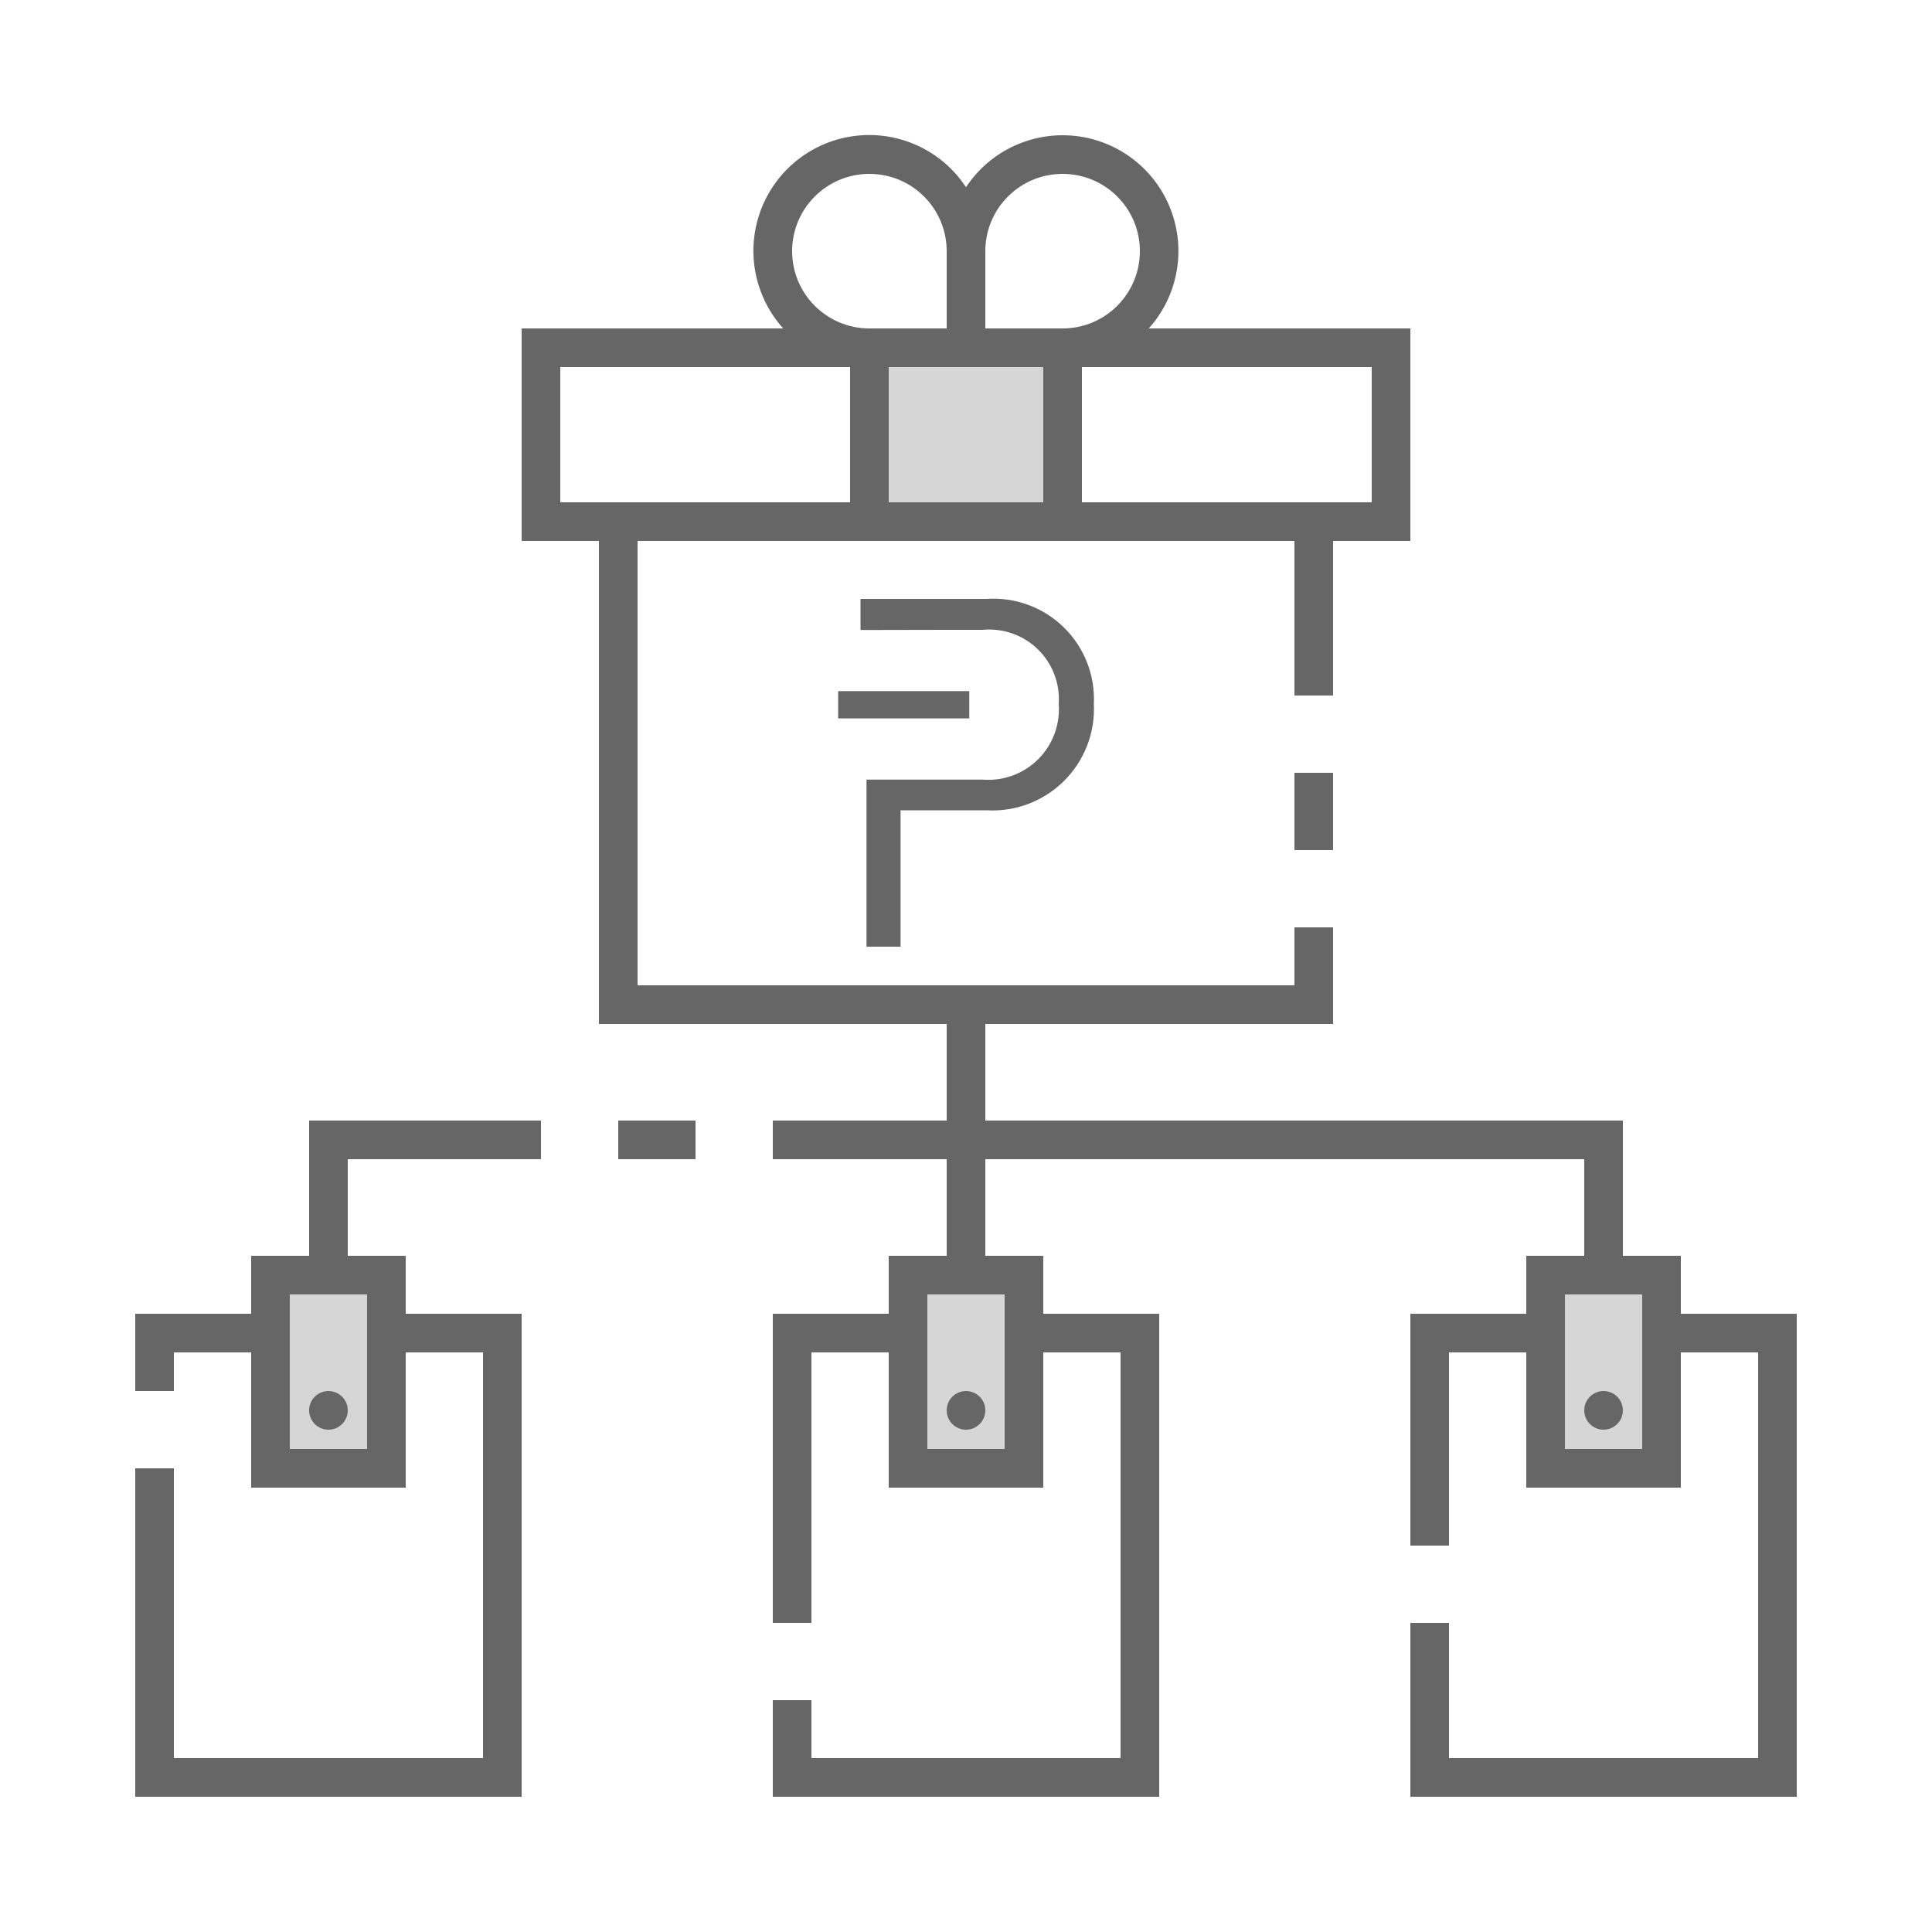
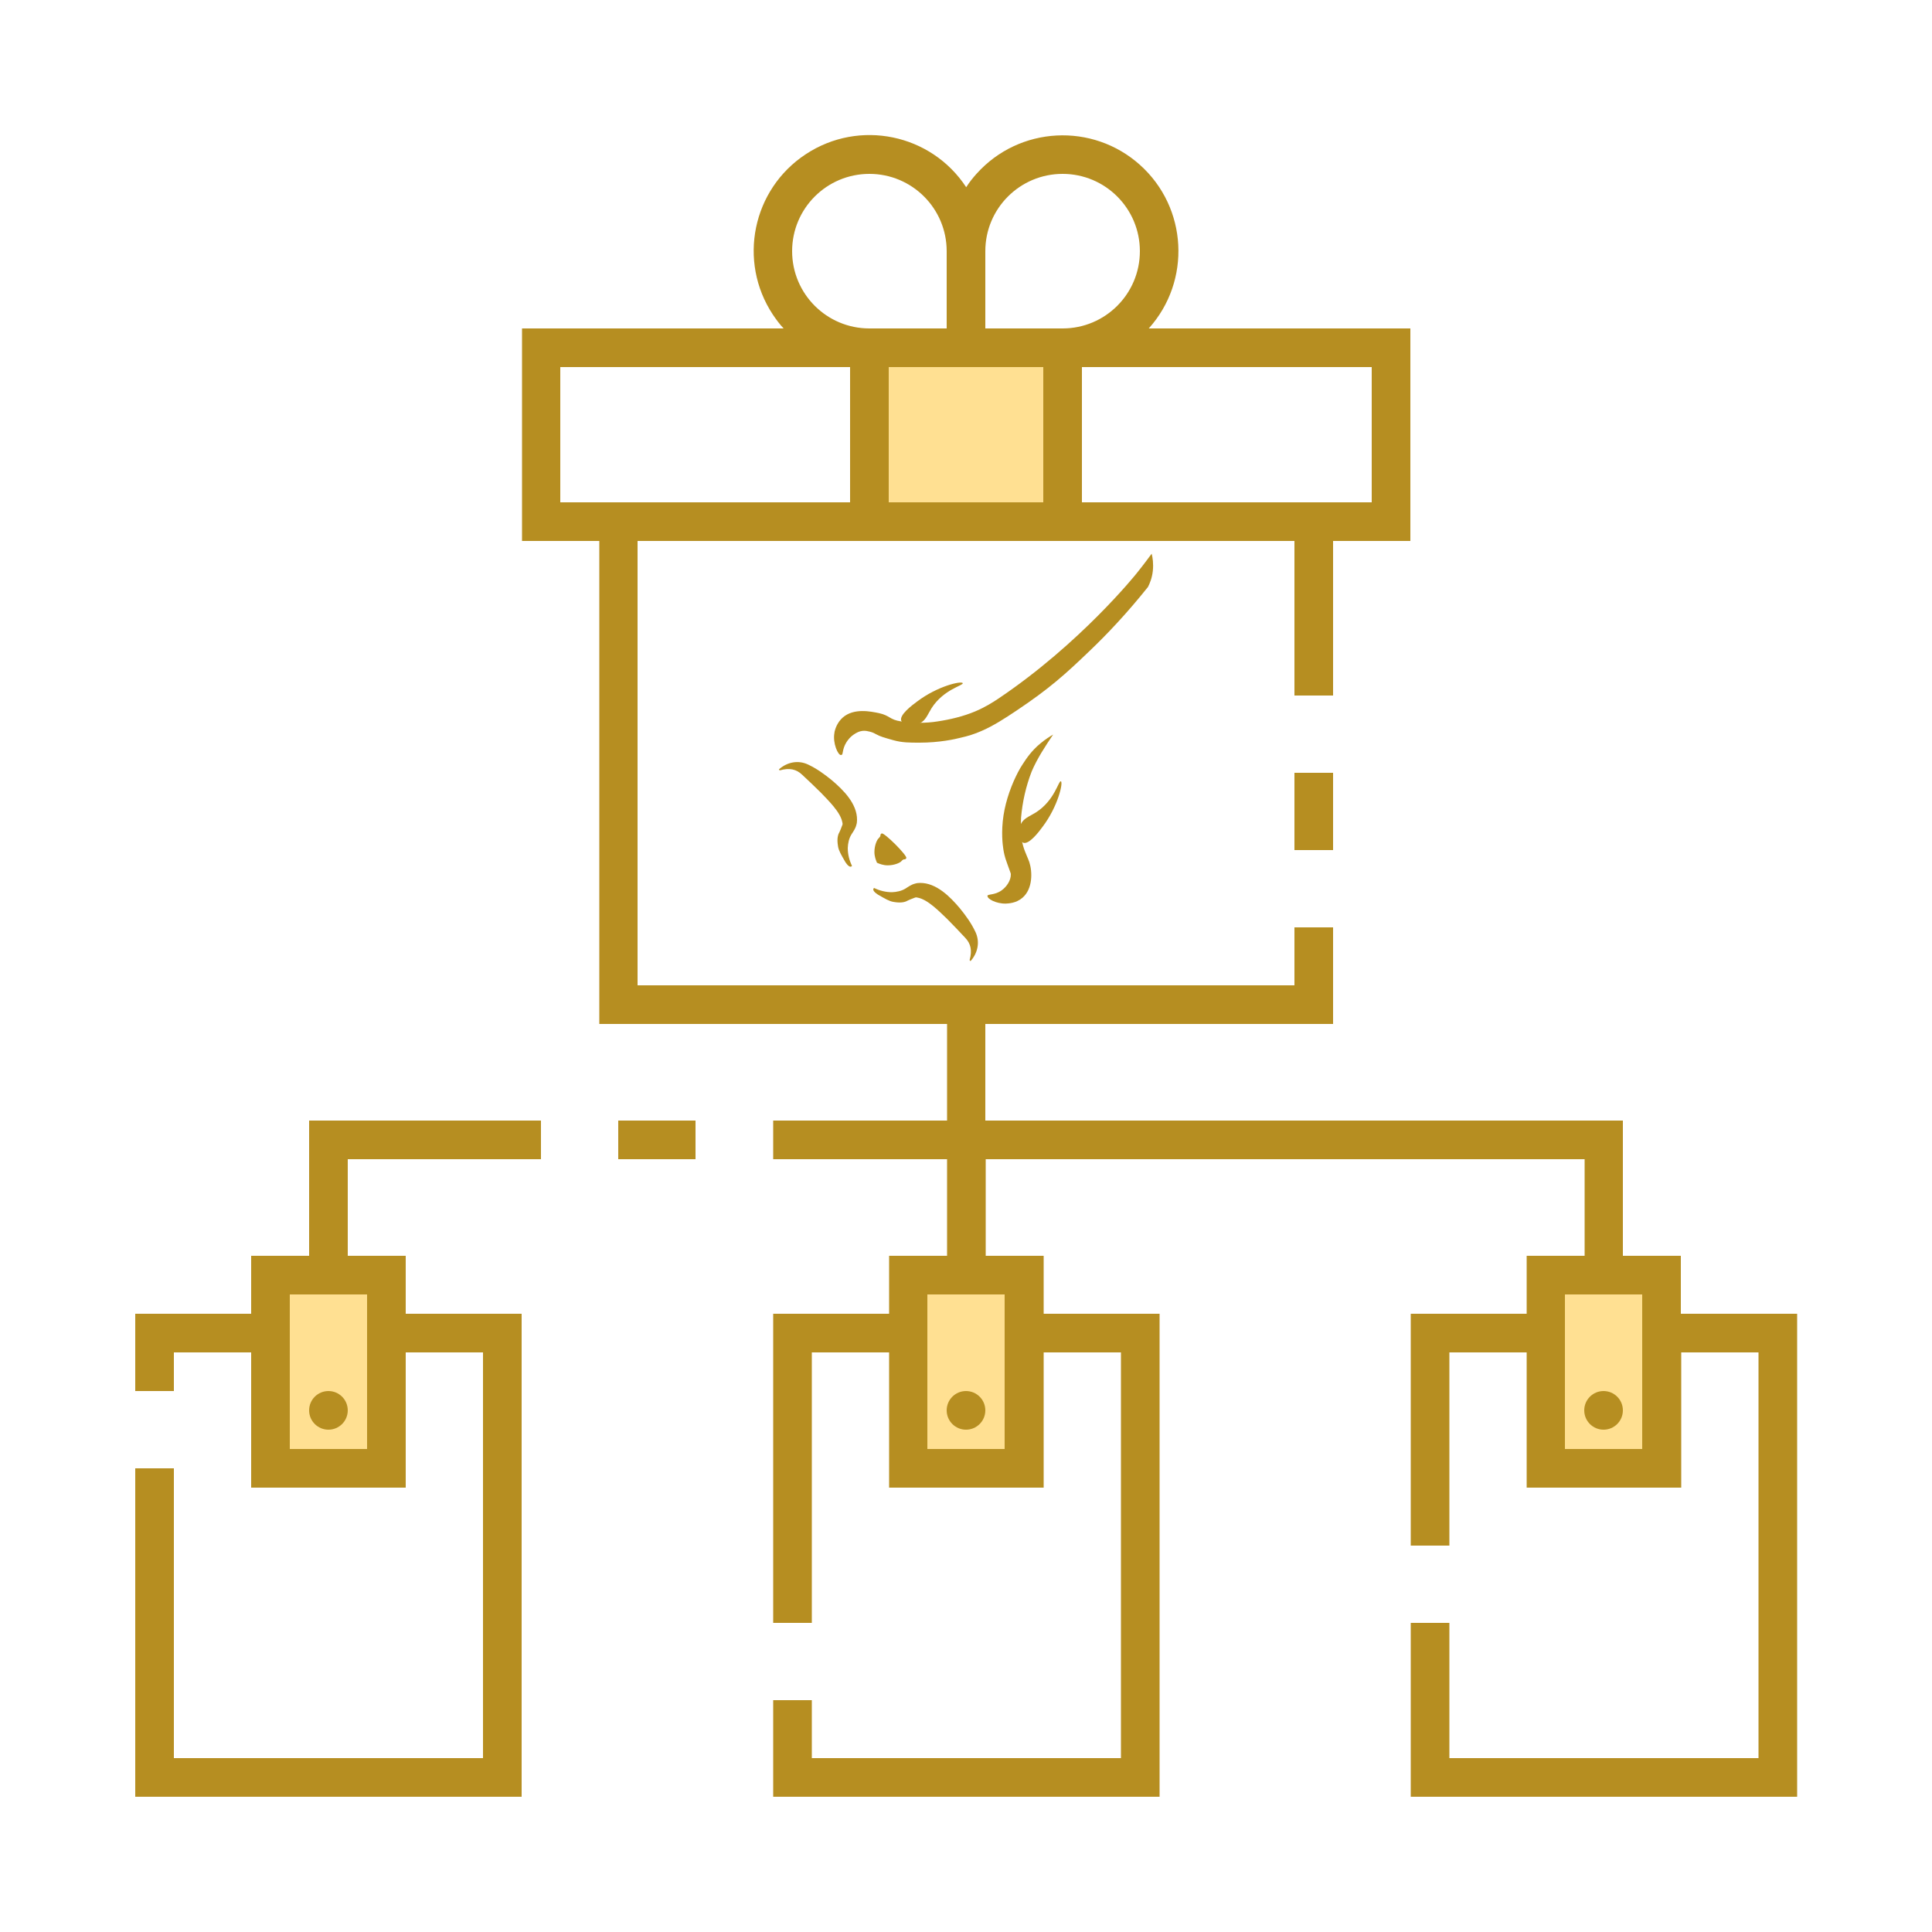
- <svg xmlns="http://www.w3.org/2000/svg" id="ic_empty_multisend" width="100" height="100" viewBox="0 0 100 100">
+ <svg xmlns="http://www.w3.org/2000/svg" id="Capa_36" data-name="Capa 36" viewBox="0 0 100 100">
  <defs>
-     <style type="text/css">
-             .cls-1{fill:#d6d6d6}.cls-2{fill:#666}.cls-3{fill:none}
-         </style>
+     <style>
+       .cls-1 {
+         fill: #b68e21;
+       }
+ 
+       .cls-2 {
+         fill: #ffe092;
+       }
+     </style>
  </defs>
  <g id="Group_9031" data-name="Group 9031">
    <g id="Group_9029" data-name="Group 9029">
-       <path id="Rectangle_4683" d="M0 0h10v9H0z" class="cls-1" data-name="Rectangle 4683" transform="translate(45 18)" />
+       <path id="Rectangle_4683" data-name="Rectangle 4683" class="cls-2" d="m45,18h10v9h-10v-9Z" />
      <g id="Group_9028" data-name="Group 9028">
-         <path id="Rectangle_4684" d="M0 0h6v10H0z" class="cls-1" data-name="Rectangle 4684" transform="translate(14 66)" />
-         <path id="Rectangle_4685" d="M0 0h6v10H0z" class="cls-1" data-name="Rectangle 4685" transform="translate(80 66)" />
-         <path id="Rectangle_4686" d="M0 0h6v10H0z" class="cls-1" data-name="Rectangle 4686" transform="translate(47 66)" />
+         <path id="Rectangle_4684" data-name="Rectangle 4684" class="cls-2" d="m14,66h6v10h-6v-10Z" />
+         <path id="Rectangle_4685" data-name="Rectangle 4685" class="cls-2" d="m80,66h6v10h-6v-10Z" />
+         <path id="Rectangle_4686" data-name="Rectangle 4686" class="cls-2" d="m47,66h6v10h-6v-10Z" />
      </g>
    </g>
    <g id="Group_9030" data-name="Group 9030">
-       <path id="Rectangle_4687" d="M0 0h6.787v1.412H0z" class="cls-2" data-name="Rectangle 4687" transform="translate(43.382 35.772)" />
-       <path id="Path_18985" d="M46.613 41.941h4.459a5.256 5.256 0 0 0 5.546-5.506A5.2 5.2 0 0 0 51.058 31h-6.519v1.609L49 32.6h1.863a3.607 3.607 0 0 1 3.937 3.84 3.655 3.655 0 0 1-3.965 3.911H44.85V49h1.763z" class="cls-2" data-name="Path 18985" />
-       <path id="Rectangle_4688" d="M0 0h2v4H0z" class="cls-2" data-name="Rectangle 4688" transform="translate(67 40)" />
-       <circle id="Ellipse_626" cx="1" cy="1" r="1" class="cls-2" data-name="Ellipse 626" transform="translate(49 72)" />
-       <circle id="Ellipse_627" cx="1" cy="1" r="1" class="cls-2" data-name="Ellipse 627" transform="translate(82 72)" />
-       <path id="Rectangle_4689" d="M0 0h4v2H0z" class="cls-2" data-name="Rectangle 4689" transform="translate(32 58)" />
-       <path id="Path_18986" d="M16 65h-3v3H7v4h2v-2h4v7h8v-7h4v21H9V76H7v17h20V68h-6v-3h-3v-5h10v-2H16zm3 2v8h-4v-8z" class="cls-2" data-name="Path 18986" />
-       <circle id="Ellipse_628" cx="1" cy="1" r="1" class="cls-2" data-name="Ellipse 628" transform="translate(16 72)" />
-       <path id="Path_18987" d="M87 68v-3h-3v-7H51v-5h18v-5h-2v3H33V28h34v8h2v-8h4V17H59.46A5.994 5.994 0 1 0 50 9.69 5.995 5.995 0 1 0 40.54 17H27v11h4v25h18v5h-9v2h9v5h-3v3h-6v16h2V70h4v7h8v-7h4v21H42v-3h-2v5h20V68h-6v-3h-3v-5h31v5h-3v3h-6v12h2V70h4v7h8v-7h4v21H75v-7h-2v9h20V68zM71 19v7H56v-7zm-20-6a4 4 0 1 1 4 4h-4zm0 6h3v7h-8v-7h5zM45 9a4 4 0 0 1 4 4v4h-4a4 4 0 0 1 0-8zM29 26v-7h15v7H29zm23 41v8h-4v-8zm33 8h-4v-8h4z" class="cls-2" data-name="Path 18987" />
+       <path id="Rectangle_4688" data-name="Rectangle 4688" class="cls-1" d="m67,40h2v4h-2v-4Z" />
+       <circle id="Ellipse_626" data-name="Ellipse 626" class="cls-1" cx="50" cy="73" r="1" />
+       <circle id="Ellipse_627" data-name="Ellipse 627" class="cls-1" cx="83" cy="73" r="1" />
+       <path id="Rectangle_4689" data-name="Rectangle 4689" class="cls-1" d="m32,58h4v2h-4v-2Z" />
+       <path id="Path_18986" data-name="Path 18986" class="cls-1" d="m16,65h-3v3h-6v4h2v-2h4v7h8v-7h4v21H9v-15h-2v17h20v-25h-6v-3h-3v-5h10v-2h-12v7Zm3,2v8h-4v-8h4Z" />
+       <circle id="Ellipse_628" data-name="Ellipse 628" class="cls-1" cx="17" cy="73" r="1" />
+       <path id="Path_18987" data-name="Path 18987" class="cls-1" d="m87,68v-3h-3v-7h-33v-5h18v-5h-2v3h-34v-23h34v8h2v-8h4v-11h-13.54c2.21-2.46,2.01-6.25-.45-8.46-2.46-2.21-6.25-2.01-8.46.45-.2.22-.38.45-.54.7-1.82-2.77-5.54-3.53-8.3-1.71-2.77,1.82-3.53,5.54-1.71,8.3.17.25.35.5.56.72h-13.54v11h4v25h18v5h-9v2h9v5h-3v3h-6v16h2v-14h4v7h8v-7h4v21h-16v-3h-2v5h20v-25h-6v-3h-3v-5h31v5h-3v3h-6v12h2v-10h4v7h8v-7h4v21h-16v-7h-2v9h20v-25h-6Zm-16-49v7h-15v-7h15Zm-20-6c0-2.21,1.79-4,4-4s4,1.79,4,4-1.79,4-4,4h-4v-4Zm0,6h3v7h-8v-7h5Zm-6-10c2.21,0,4,1.79,4,4v4h-4c-2.21,0-4-1.79-4-4s1.79-4,4-4Zm-16,17v-7h15v7h-15Zm23,41v8h-4v-8h4Zm33,8h-4v-8h4v8Z" />
+       <g>
+         <path class="cls-1" d="m40.33,39.81c.44-.38,1-.47,1.49-.24.45.21.85.5,1.23.81.58.49,1.32,1.21,1.31,2.06,0,.09-.01.18-.04.27-.04.17-.16.34-.25.48-.13.21-.18.46-.19.7,0,.33.08.64.22.93-.03.03-.05.04-.08.04,0,0,0,0,0,0-.12,0-.27-.25-.27-.25-.22-.38-.33-.57-.37-.78-.03-.18-.08-.52.07-.76.03-.05.08-.19.15-.37.02-.05.01-.09,0-.13-.09-.53-.73-1.14-1.11-1.54-.3-.3-.65-.63-.96-.92-.32-.31-.68-.37-1.15-.24-.02,0-.04,0-.05-.02-.01-.01-.01-.03,0-.05Z" />
+         <path class="cls-1" d="m50.25,49.73c.38-.44.47-1,.24-1.49-.21-.45-.5-.85-.81-1.23-.49-.58-1.21-1.32-2.06-1.31-.09,0-.18.01-.27.04-.17.04-.34.16-.48.25-.21.13-.46.18-.7.19-.33,0-.64-.08-.93-.22-.03.03-.04.05-.04.08,0,0,0,0,0,0,0,.12.25.27.25.27.38.22.57.33.78.37.18.03.52.08.76-.07.05-.03.19-.08.37-.15.05-.02.09-.01.13,0,.53.09,1.14.73,1.54,1.11.3.3.63.65.92.96.31.32.37.68.24,1.15,0,.02,0,.04.02.05.01.01.03.01.05,0Z" />
+         <path class="cls-1" d="m45.4,44.66c.12.05.31.13.55.13.35,0,.66-.14.72-.23,0,0,.04-.05.09-.07.03-.02.06,0,.1-.02,0,0,.03-.02.05-.05.08-.12-1.16-1.36-1.28-1.28-.03.02-.05.05-.05.05-.02.04,0,.07-.02.1-.03.05-.07.08-.07.09-.09.06-.23.37-.23.72,0,.24.08.43.13.55Z" />
+         <path class="cls-1" d="m51.1,46.38c.02-.12.38-.03.75-.3.25-.18.48-.51.47-.83,0-.06-.01-.04-.17-.5-.09-.25-.13-.37-.16-.5-.05-.21-.07-.37-.09-.55-.02-.19-.04-.52-.02-.89.04-.82.26-1.62.59-2.38.14-.31.29-.62.48-.9.17-.26.43-.66.9-1.05.25-.21.49-.36.66-.46-.41.61-.82,1.23-1.11,1.91-.3.77-.48,1.58-.55,2.39-.02.39,0,.79.04,1.18.03.16.09.39.16.56.07.19.16.37.23.57.16.5.18,1.38-.36,1.84-.34.29-.74.29-.86.3-.5.01-.97-.25-.94-.39Z" />
+         <g>
+           <path class="cls-1" d="m43.53,39.08c-.15.02-.44-.61-.34-1.15,0-.03.01-.05.01-.07.04-.16.14-.47.42-.72.58-.51,1.47-.31,1.87-.23.59.13.54.34,1.15.43.59.09,1.27.1,1.89,0,.66-.1,1.33-.26,1.95-.52.54-.23.92-.48,1.15-.63,4.29-2.87,7.19-6.5,7.19-6.5.37-.46.65-.84.79-1.03.05.19.1.51.06.89-.04.37-.16.65-.25.83-1.11,1.39-2.16,2.49-3.01,3.3-1.27,1.22-2.09,1.96-3.81,3.11-.57.38-1.18.78-1.81,1.05-.34.15-.69.26-1.05.34-.31.08-1.11.26-2.15.26-.51,0-.9,0-1.36-.13-.46-.13-.68-.19-.89-.31-.04-.02-.15-.09-.32-.13-.09-.02-.22-.06-.38-.04-.17.02-.29.09-.39.15-.25.15-.39.36-.44.44-.23.37-.16.64-.25.65Z" />
+           <g>
+             <path class="cls-1" d="m46.65,37.31c-.12-.3.56-.81.82-1,1.07-.81,2.31-1.08,2.36-.95.05.12-.98.31-1.61,1.29-.22.35-.3.65-.64.8-.35.15-.84.07-.93-.14Z" />
+             <path class="cls-1" d="m52.96,43.62c.3.11.81-.56,1-.82.81-1.07,1.08-2.31.95-2.36-.12-.05-.31.98-1.29,1.61-.35.22-.65.3-.8.64-.15.35-.07.84.14.93Z" />
+           </g>
+         </g>
+       </g>
    </g>
  </g>
-   <path id="Rectangle_4690" d="M0 0h100v100H0z" class="cls-3" data-name="Rectangle 4690" />
</svg>
